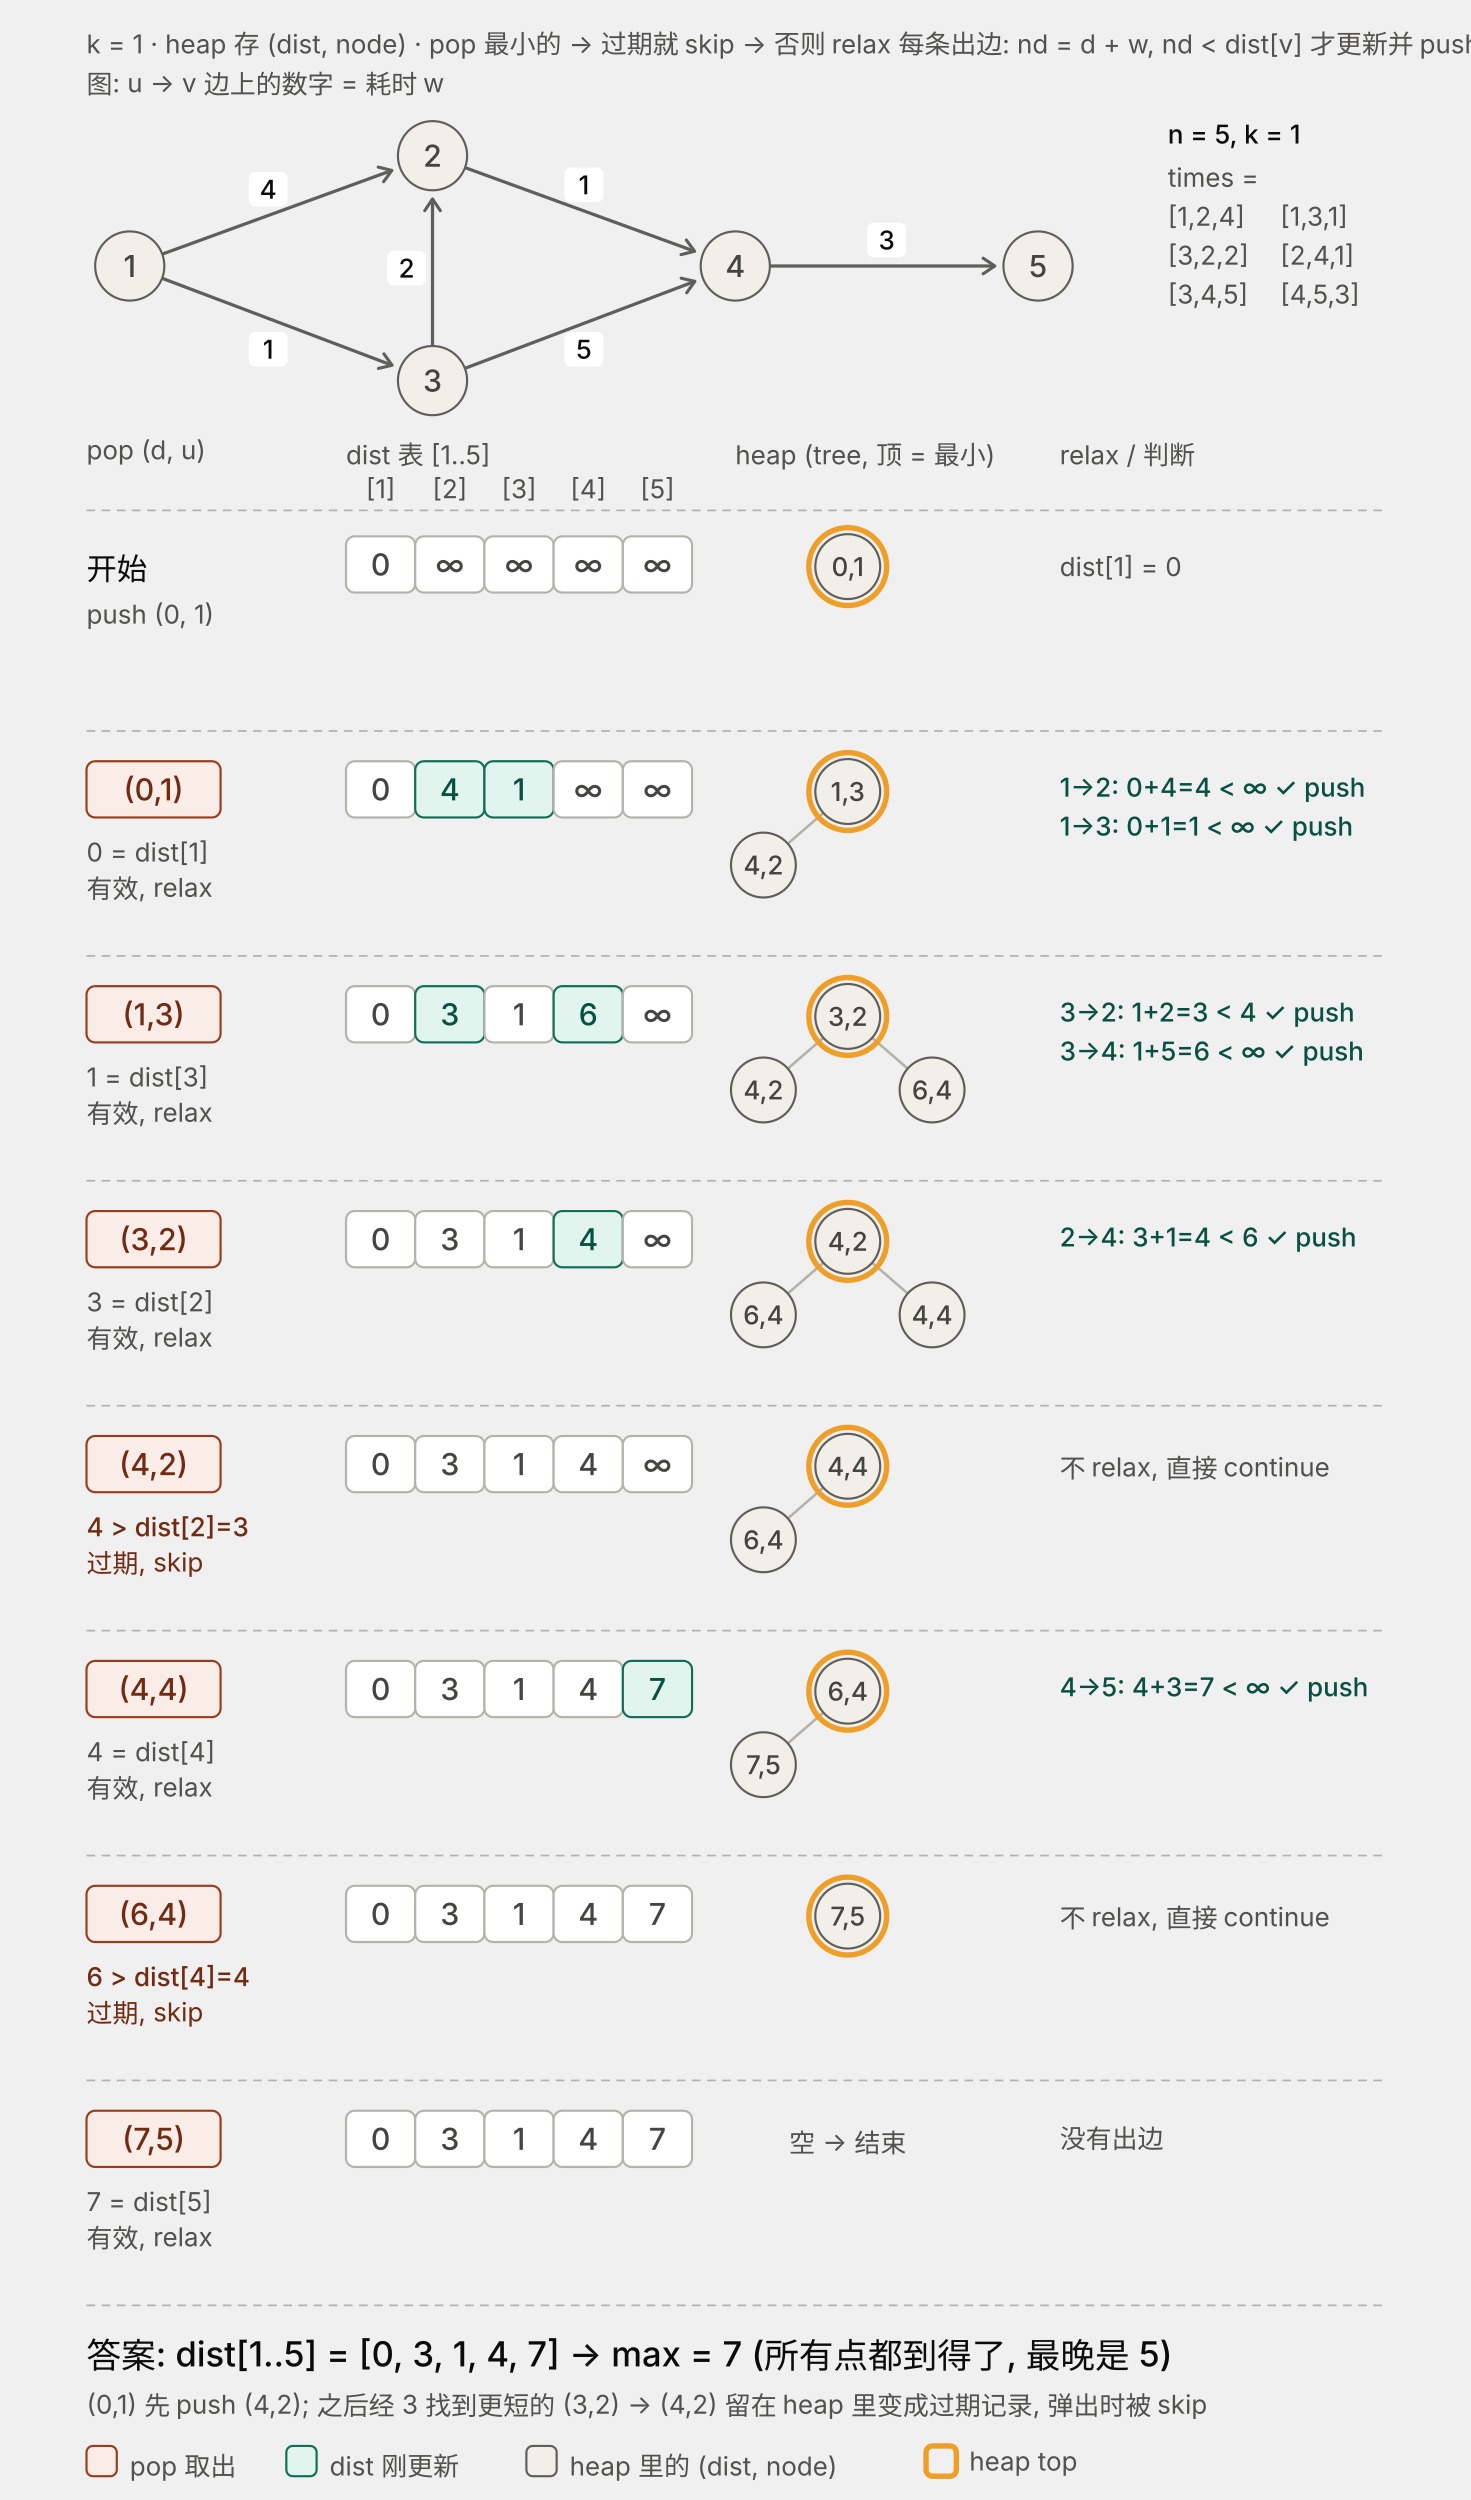
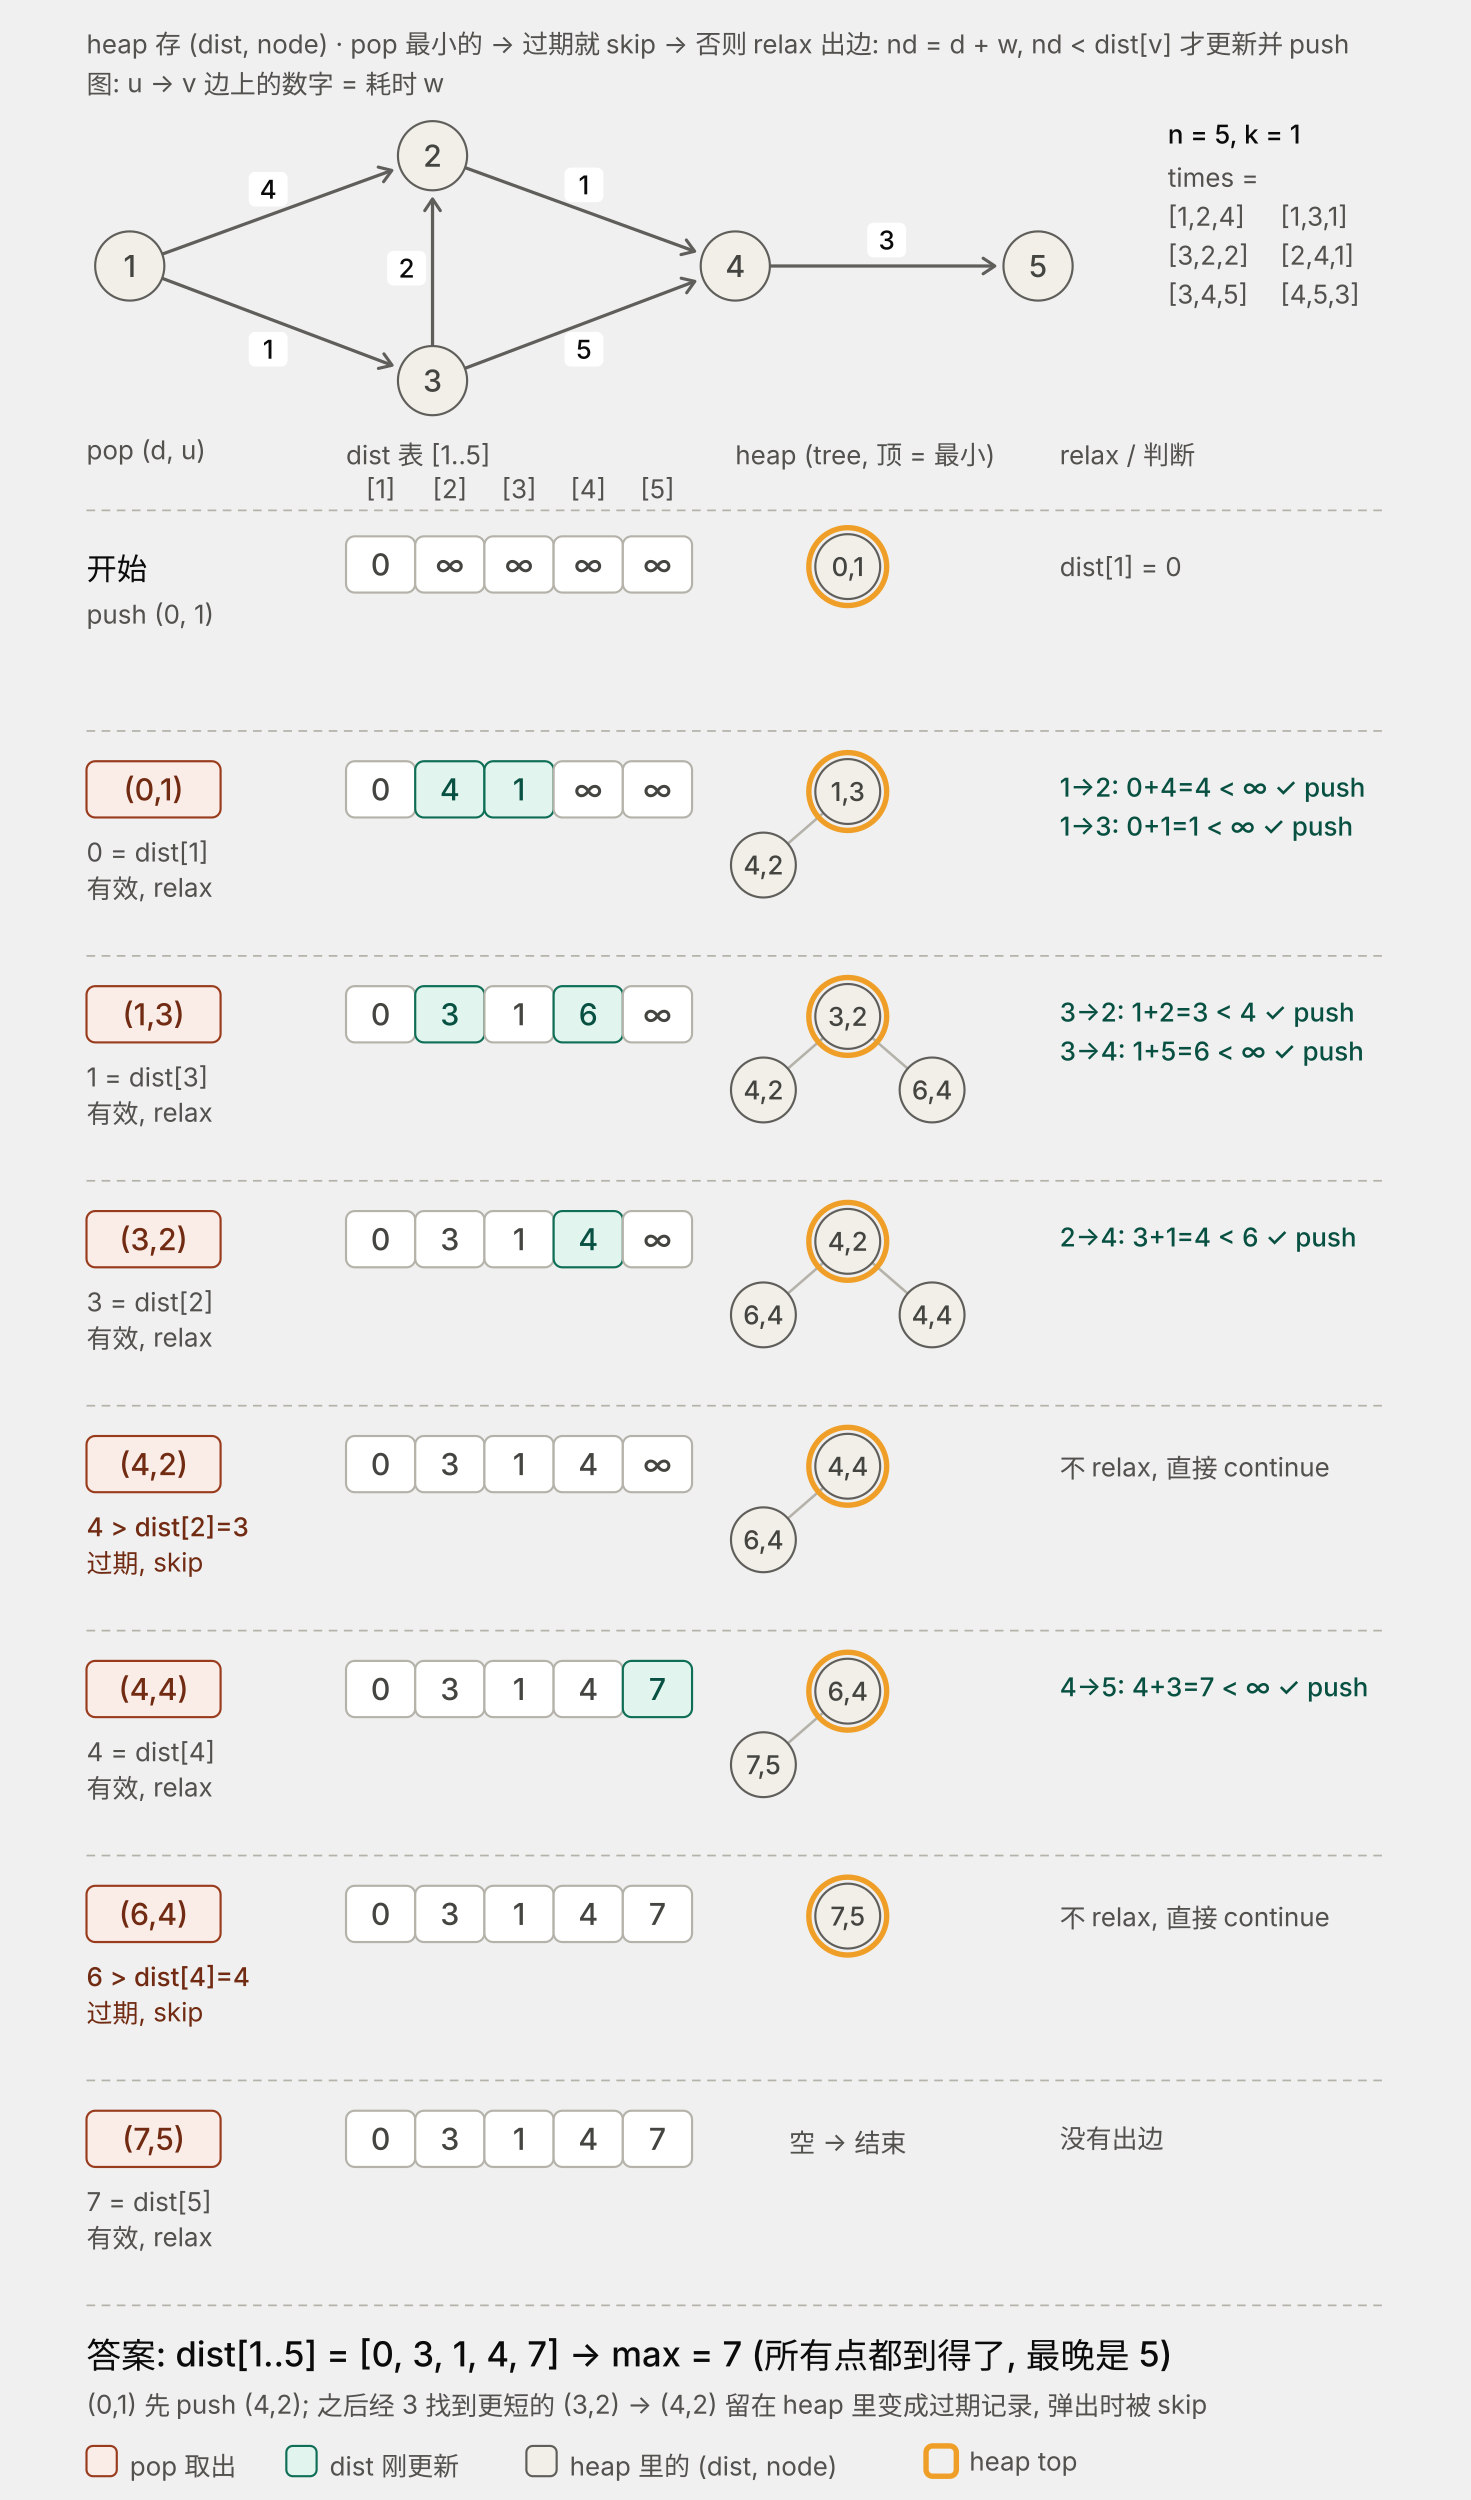
<svg xmlns="http://www.w3.org/2000/svg" width="100%" viewBox="0 0 680 1156" role="img" font-family="ui-sans-serif, system-ui, -apple-system, &quot;PingFang SC&quot;, sans-serif">
  <defs>
    <marker id="ar-gray" viewBox="0 0 10 10" refX="8" refY="5" markerWidth="6" markerHeight="6" orient="auto">
      <path d="M2 1L8 5L2 9" fill="none" stroke="#5F5E5A" stroke-width="1.6" stroke-linecap="round" stroke-linejoin="round" />
    </marker>
    <marker id="ar-red" viewBox="0 0 10 10" refX="8" refY="5" markerWidth="6" markerHeight="6" orient="auto">
      <path d="M2 1L8 5L2 9" fill="none" stroke="#D85A30" stroke-width="1.6" stroke-linecap="round" stroke-linejoin="round" />
    </marker>
    <marker id="ar-green" viewBox="0 0 10 10" refX="8" refY="5" markerWidth="6" markerHeight="6" orient="auto">
      <path d="M2 1L8 5L2 9" fill="none" stroke="#0F6E56" stroke-width="1.6" stroke-linecap="round" stroke-linejoin="round" />
    </marker>
  </defs>
-   <text x="40" y="18" font-size="12" font-weight="400" fill="#52514E" text-anchor="start" dominant-baseline="central">k = 1 · heap 存 (dist, node) · pop 最小的 → 过期就 skip → 否则 relax 每条出边: nd = d + w, nd &lt; dist[v] 才更新并 push</text>
+   <text x="40" y="18" font-size="12" font-weight="400" fill="#52514E" text-anchor="start" dominant-baseline="central">heap 存 (dist, node) · pop 最小的 → 过期就 skip → 否则 relax 出边: nd = d + w, nd &lt; dist[v] 才更新并 push</text>
  <text x="40" y="38" font-size="12" font-weight="400" fill="#52514E" text-anchor="start" dominant-baseline="central">图: u → v 边上的数字 = 耗时 w</text>
  <line x1="75.0" y1="117.5" x2="181.2" y2="78.8" stroke="#5F5E5A" stroke-width="1.5" marker-end="url(#ar-gray)" />
  <line x1="75.0" y1="128.7" x2="181.3" y2="168.9" stroke="#5F5E5A" stroke-width="1.5" marker-end="url(#ar-gray)" />
  <line x1="200.0" y1="160.0" x2="200.0" y2="92.0" stroke="#5F5E5A" stroke-width="1.5" marker-end="url(#ar-gray)" />
  <line x1="215.0" y1="77.5" x2="321.2" y2="116.2" stroke="#5F5E5A" stroke-width="1.5" marker-end="url(#ar-gray)" />
  <line x1="215.0" y1="170.3" x2="321.3" y2="130.1" stroke="#5F5E5A" stroke-width="1.5" marker-end="url(#ar-gray)" />
  <line x1="356.0" y1="123.0" x2="460.0" y2="123.0" stroke="#5F5E5A" stroke-width="1.5" marker-end="url(#ar-gray)" />
  <rect x="115.0" y="79.5" width="18" height="16" rx="3" fill="#fff" />
  <text x="124.0" y="87.5" font-size="12" font-weight="500" fill="#0B0B0B" text-anchor="middle" dominant-baseline="central">4</text>
  <rect x="115.0" y="153.5" width="18" height="16" rx="3" fill="#fff" />
  <text x="124.0" y="161.5" font-size="12" font-weight="500" fill="#0B0B0B" text-anchor="middle" dominant-baseline="central">1</text>
  <rect x="179.0" y="116.0" width="18" height="16" rx="3" fill="#fff" />
  <text x="188.0" y="124.0" font-size="12" font-weight="500" fill="#0B0B0B" text-anchor="middle" dominant-baseline="central">2</text>
  <rect x="261.0" y="77.5" width="18" height="16" rx="3" fill="#fff" />
  <text x="270.0" y="85.5" font-size="12" font-weight="500" fill="#0B0B0B" text-anchor="middle" dominant-baseline="central">1</text>
  <rect x="261.0" y="153.5" width="18" height="16" rx="3" fill="#fff" />
  <text x="270.0" y="161.5" font-size="12" font-weight="500" fill="#0B0B0B" text-anchor="middle" dominant-baseline="central">5</text>
  <rect x="401.0" y="103.0" width="18" height="16" rx="3" fill="#fff" />
  <text x="410.0" y="111.0" font-size="12" font-weight="500" fill="#0B0B0B" text-anchor="middle" dominant-baseline="central">3</text>
  <circle cx="60" cy="123" r="16" fill="#F1EFE8" stroke="#5F5E5A" stroke-width="1" />
  <text x="60" y="123" font-size="14" font-weight="500" fill="#444441" text-anchor="middle" dominant-baseline="central">1</text>
  <circle cx="200" cy="72" r="16" fill="#F1EFE8" stroke="#5F5E5A" stroke-width="1" />
  <text x="200" y="72" font-size="14" font-weight="500" fill="#444441" text-anchor="middle" dominant-baseline="central">2</text>
  <circle cx="200" cy="176" r="16" fill="#F1EFE8" stroke="#5F5E5A" stroke-width="1" />
  <text x="200" y="176" font-size="14" font-weight="500" fill="#444441" text-anchor="middle" dominant-baseline="central">3</text>
  <circle cx="340" cy="123" r="16" fill="#F1EFE8" stroke="#5F5E5A" stroke-width="1" />
  <text x="340" y="123" font-size="14" font-weight="500" fill="#444441" text-anchor="middle" dominant-baseline="central">4</text>
  <circle cx="480" cy="123" r="16" fill="#F1EFE8" stroke="#5F5E5A" stroke-width="1" />
  <text x="480" y="123" font-size="14" font-weight="500" fill="#444441" text-anchor="middle" dominant-baseline="central">5</text>
  <text x="540" y="62" font-size="12" font-weight="500" fill="#0B0B0B" text-anchor="start" dominant-baseline="central">n = 5, k = 1</text>
  <text x="540" y="82" font-size="12" font-weight="400" fill="#52514E" text-anchor="start" dominant-baseline="central">times =</text>
  <text x="540" y="100" font-size="12" font-weight="400" fill="#52514E" text-anchor="start" dominant-baseline="central">[1,2,4]</text>
  <text x="592" y="100" font-size="12" font-weight="400" fill="#52514E" text-anchor="start" dominant-baseline="central">[1,3,1]</text>
  <text x="540" y="118" font-size="12" font-weight="400" fill="#52514E" text-anchor="start" dominant-baseline="central">[3,2,2]</text>
  <text x="592" y="118" font-size="12" font-weight="400" fill="#52514E" text-anchor="start" dominant-baseline="central">[2,4,1]</text>
  <text x="540" y="136" font-size="12" font-weight="400" fill="#52514E" text-anchor="start" dominant-baseline="central">[3,4,5]</text>
  <text x="592" y="136" font-size="12" font-weight="400" fill="#52514E" text-anchor="start" dominant-baseline="central">[4,5,3]</text>
  <text x="40" y="208" font-size="12" font-weight="400" fill="#52514E" text-anchor="start" dominant-baseline="central">pop (d, u)</text>
  <text x="160" y="208" font-size="12" font-weight="400" fill="#52514E" text-anchor="start" dominant-baseline="central">dist 表 [1..5]</text>
  <text x="340" y="208" font-size="12" font-weight="400" fill="#52514E" text-anchor="start" dominant-baseline="central">heap (tree, 顶 = 最小)</text>
  <text x="490" y="208" font-size="12" font-weight="400" fill="#52514E" text-anchor="start" dominant-baseline="central">relax / 判断</text>
  <text x="176" y="226" font-size="12" font-weight="400" fill="#52514E" text-anchor="middle" dominant-baseline="central">[1]</text>
  <text x="208" y="226" font-size="12" font-weight="400" fill="#52514E" text-anchor="middle" dominant-baseline="central">[2]</text>
  <text x="240" y="226" font-size="12" font-weight="400" fill="#52514E" text-anchor="middle" dominant-baseline="central">[3]</text>
  <text x="272" y="226" font-size="12" font-weight="400" fill="#52514E" text-anchor="middle" dominant-baseline="central">[4]</text>
  <text x="304" y="226" font-size="12" font-weight="400" fill="#52514E" text-anchor="middle" dominant-baseline="central">[5]</text>
  <line x1="40" y1="236" x2="640" y2="236" stroke="#B4B2A9" stroke-width="0.8" stroke-dasharray="4 3" />
  <text x="40" y="262" font-size="14" font-weight="500" fill="#0B0B0B" text-anchor="start" dominant-baseline="central">开始</text>
  <text x="40" y="284" font-size="12" font-weight="400" fill="#52514E" text-anchor="start" dominant-baseline="central">push (0, 1)</text>
  <rect x="160" y="248" width="32" height="26" rx="4" fill="#FFFFFF" stroke="#B4B2A9" stroke-width="1" />
  <text x="176.0" y="261.0" font-size="14" font-weight="500" fill="#444441" text-anchor="middle" dominant-baseline="central">0</text>
  <rect x="192" y="248" width="32" height="26" rx="4" fill="#FFFFFF" stroke="#B4B2A9" stroke-width="1" />
  <text x="208.0" y="261.0" font-size="14" font-weight="500" fill="#444441" text-anchor="middle" dominant-baseline="central">∞</text>
  <rect x="224" y="248" width="32" height="26" rx="4" fill="#FFFFFF" stroke="#B4B2A9" stroke-width="1" />
  <text x="240.0" y="261.0" font-size="14" font-weight="500" fill="#444441" text-anchor="middle" dominant-baseline="central">∞</text>
  <rect x="256" y="248" width="32" height="26" rx="4" fill="#FFFFFF" stroke="#B4B2A9" stroke-width="1" />
  <text x="272.0" y="261.0" font-size="14" font-weight="500" fill="#444441" text-anchor="middle" dominant-baseline="central">∞</text>
  <rect x="288" y="248" width="32" height="26" rx="4" fill="#FFFFFF" stroke="#B4B2A9" stroke-width="1" />
  <text x="304.0" y="261.0" font-size="14" font-weight="500" fill="#444441" text-anchor="middle" dominant-baseline="central">∞</text>
  <circle cx="392.0" cy="262" r="15" fill="#F1EFE8" stroke="#5F5E5A" stroke-width="1" />
  <text x="392.0" y="262" font-size="12" font-weight="500" fill="#444441" text-anchor="middle" dominant-baseline="central">0,1</text>
  <circle cx="392.0" cy="262" r="18" fill="none" stroke="#EF9F27" stroke-width="2.5" />
  <text x="490" y="262" font-size="12" font-weight="400" fill="#52514E" text-anchor="start" dominant-baseline="central">dist[1] = 0</text>
  <line x1="40" y1="338" x2="640" y2="338" stroke="#B4B2A9" stroke-width="0.8" stroke-dasharray="4 3" />
  <rect x="40" y="352" width="62" height="26" rx="4" fill="#FAECE7" stroke="#993C1D" stroke-width="1" />
  <text x="71.0" y="365.0" font-size="14" font-weight="500" fill="#712B13" text-anchor="middle" dominant-baseline="central">(0,1)</text>
  <text x="40" y="394" font-size="12" font-weight="400" fill="#52514E" text-anchor="start" dominant-baseline="central">0 = dist[1]</text>
  <text x="40" y="410" font-size="12" font-weight="400" fill="#52514E" text-anchor="start" dominant-baseline="central">有效, relax</text>
  <rect x="160" y="352" width="32" height="26" rx="4" fill="#FFFFFF" stroke="#B4B2A9" stroke-width="1" />
  <text x="176.0" y="365.0" font-size="14" font-weight="500" fill="#444441" text-anchor="middle" dominant-baseline="central">0</text>
  <rect x="192" y="352" width="32" height="26" rx="4" fill="#E1F5EE" stroke="#0F6E56" stroke-width="1" />
  <text x="208.0" y="365.0" font-size="14" font-weight="500" fill="#085041" text-anchor="middle" dominant-baseline="central">4</text>
  <rect x="224" y="352" width="32" height="26" rx="4" fill="#E1F5EE" stroke="#0F6E56" stroke-width="1" />
  <text x="240.0" y="365.0" font-size="14" font-weight="500" fill="#085041" text-anchor="middle" dominant-baseline="central">1</text>
  <rect x="256" y="352" width="32" height="26" rx="4" fill="#FFFFFF" stroke="#B4B2A9" stroke-width="1" />
  <text x="272.0" y="365.0" font-size="14" font-weight="500" fill="#444441" text-anchor="middle" dominant-baseline="central">∞</text>
  <rect x="288" y="352" width="32" height="26" rx="4" fill="#FFFFFF" stroke="#B4B2A9" stroke-width="1" />
  <text x="304.0" y="365.0" font-size="14" font-weight="500" fill="#444441" text-anchor="middle" dominant-baseline="central">∞</text>
  <line x1="380.7" y1="375.9" x2="364.3" y2="390.1" stroke="#B4B2A9" stroke-width="1.2" />
  <circle cx="392.0" cy="366" r="15" fill="#F1EFE8" stroke="#5F5E5A" stroke-width="1" />
  <text x="392.0" y="366" font-size="12" font-weight="500" fill="#444441" text-anchor="middle" dominant-baseline="central">1,3</text>
  <circle cx="392.0" cy="366" r="18" fill="none" stroke="#EF9F27" stroke-width="2.5" />
  <circle cx="353.0" cy="400" r="15" fill="#F1EFE8" stroke="#5F5E5A" stroke-width="1" />
  <text x="353.0" y="400" font-size="12" font-weight="500" fill="#444441" text-anchor="middle" dominant-baseline="central">4,2</text>
  <text x="490" y="364" font-size="12" font-weight="500" fill="#085041" text-anchor="start" dominant-baseline="central">1→2: 0+4=4 &lt; ∞ ✓ push</text>
  <text x="490" y="382" font-size="12" font-weight="500" fill="#085041" text-anchor="start" dominant-baseline="central">1→3: 0+1=1 &lt; ∞ ✓ push</text>
  <line x1="40" y1="442" x2="640" y2="442" stroke="#B4B2A9" stroke-width="0.8" stroke-dasharray="4 3" />
  <rect x="40" y="456" width="62" height="26" rx="4" fill="#FAECE7" stroke="#993C1D" stroke-width="1" />
  <text x="71.0" y="469.0" font-size="14" font-weight="500" fill="#712B13" text-anchor="middle" dominant-baseline="central">(1,3)</text>
  <text x="40" y="498" font-size="12" font-weight="400" fill="#52514E" text-anchor="start" dominant-baseline="central">1 = dist[3]</text>
  <text x="40" y="514" font-size="12" font-weight="400" fill="#52514E" text-anchor="start" dominant-baseline="central">有效, relax</text>
  <rect x="160" y="456" width="32" height="26" rx="4" fill="#FFFFFF" stroke="#B4B2A9" stroke-width="1" />
  <text x="176.0" y="469.0" font-size="14" font-weight="500" fill="#444441" text-anchor="middle" dominant-baseline="central">0</text>
  <rect x="192" y="456" width="32" height="26" rx="4" fill="#E1F5EE" stroke="#0F6E56" stroke-width="1" />
  <text x="208.0" y="469.0" font-size="14" font-weight="500" fill="#085041" text-anchor="middle" dominant-baseline="central">3</text>
  <rect x="224" y="456" width="32" height="26" rx="4" fill="#FFFFFF" stroke="#B4B2A9" stroke-width="1" />
  <text x="240.0" y="469.0" font-size="14" font-weight="500" fill="#444441" text-anchor="middle" dominant-baseline="central">1</text>
  <rect x="256" y="456" width="32" height="26" rx="4" fill="#E1F5EE" stroke="#0F6E56" stroke-width="1" />
  <text x="272.0" y="469.0" font-size="14" font-weight="500" fill="#085041" text-anchor="middle" dominant-baseline="central">6</text>
  <rect x="288" y="456" width="32" height="26" rx="4" fill="#FFFFFF" stroke="#B4B2A9" stroke-width="1" />
  <text x="304.0" y="469.0" font-size="14" font-weight="500" fill="#444441" text-anchor="middle" dominant-baseline="central">∞</text>
  <line x1="380.7" y1="479.9" x2="364.3" y2="494.1" stroke="#B4B2A9" stroke-width="1.2" />
  <line x1="403.3" y1="479.9" x2="419.7" y2="494.1" stroke="#B4B2A9" stroke-width="1.2" />
  <circle cx="392.0" cy="470" r="15" fill="#F1EFE8" stroke="#5F5E5A" stroke-width="1" />
  <text x="392.0" y="470" font-size="12" font-weight="500" fill="#444441" text-anchor="middle" dominant-baseline="central">3,2</text>
  <circle cx="392.0" cy="470" r="18" fill="none" stroke="#EF9F27" stroke-width="2.5" />
  <circle cx="353.0" cy="504" r="15" fill="#F1EFE8" stroke="#5F5E5A" stroke-width="1" />
  <text x="353.0" y="504" font-size="12" font-weight="500" fill="#444441" text-anchor="middle" dominant-baseline="central">4,2</text>
  <circle cx="431.0" cy="504" r="15" fill="#F1EFE8" stroke="#5F5E5A" stroke-width="1" />
  <text x="431.0" y="504" font-size="12" font-weight="500" fill="#444441" text-anchor="middle" dominant-baseline="central">6,4</text>
  <text x="490" y="468" font-size="12" font-weight="500" fill="#085041" text-anchor="start" dominant-baseline="central">3→2: 1+2=3 &lt; 4 ✓ push</text>
  <text x="490" y="486" font-size="12" font-weight="500" fill="#085041" text-anchor="start" dominant-baseline="central">3→4: 1+5=6 &lt; ∞ ✓ push</text>
  <line x1="40" y1="546" x2="640" y2="546" stroke="#B4B2A9" stroke-width="0.8" stroke-dasharray="4 3" />
  <rect x="40" y="560" width="62" height="26" rx="4" fill="#FAECE7" stroke="#993C1D" stroke-width="1" />
  <text x="71.0" y="573.0" font-size="14" font-weight="500" fill="#712B13" text-anchor="middle" dominant-baseline="central">(3,2)</text>
  <text x="40" y="602" font-size="12" font-weight="400" fill="#52514E" text-anchor="start" dominant-baseline="central">3 = dist[2]</text>
  <text x="40" y="618" font-size="12" font-weight="400" fill="#52514E" text-anchor="start" dominant-baseline="central">有效, relax</text>
  <rect x="160" y="560" width="32" height="26" rx="4" fill="#FFFFFF" stroke="#B4B2A9" stroke-width="1" />
  <text x="176.0" y="573.0" font-size="14" font-weight="500" fill="#444441" text-anchor="middle" dominant-baseline="central">0</text>
  <rect x="192" y="560" width="32" height="26" rx="4" fill="#FFFFFF" stroke="#B4B2A9" stroke-width="1" />
  <text x="208.0" y="573.0" font-size="14" font-weight="500" fill="#444441" text-anchor="middle" dominant-baseline="central">3</text>
  <rect x="224" y="560" width="32" height="26" rx="4" fill="#FFFFFF" stroke="#B4B2A9" stroke-width="1" />
  <text x="240.0" y="573.0" font-size="14" font-weight="500" fill="#444441" text-anchor="middle" dominant-baseline="central">1</text>
  <rect x="256" y="560" width="32" height="26" rx="4" fill="#E1F5EE" stroke="#0F6E56" stroke-width="1" />
  <text x="272.0" y="573.0" font-size="14" font-weight="500" fill="#085041" text-anchor="middle" dominant-baseline="central">4</text>
  <rect x="288" y="560" width="32" height="26" rx="4" fill="#FFFFFF" stroke="#B4B2A9" stroke-width="1" />
  <text x="304.0" y="573.0" font-size="14" font-weight="500" fill="#444441" text-anchor="middle" dominant-baseline="central">∞</text>
  <line x1="380.7" y1="583.9" x2="364.3" y2="598.1" stroke="#B4B2A9" stroke-width="1.2" />
  <line x1="403.3" y1="583.9" x2="419.7" y2="598.1" stroke="#B4B2A9" stroke-width="1.2" />
  <circle cx="392.0" cy="574" r="15" fill="#F1EFE8" stroke="#5F5E5A" stroke-width="1" />
  <text x="392.0" y="574" font-size="12" font-weight="500" fill="#444441" text-anchor="middle" dominant-baseline="central">4,2</text>
  <circle cx="392.0" cy="574" r="18" fill="none" stroke="#EF9F27" stroke-width="2.5" />
  <circle cx="353.0" cy="608" r="15" fill="#F1EFE8" stroke="#5F5E5A" stroke-width="1" />
  <text x="353.0" y="608" font-size="12" font-weight="500" fill="#444441" text-anchor="middle" dominant-baseline="central">6,4</text>
  <circle cx="431.0" cy="608" r="15" fill="#F1EFE8" stroke="#5F5E5A" stroke-width="1" />
  <text x="431.0" y="608" font-size="12" font-weight="500" fill="#444441" text-anchor="middle" dominant-baseline="central">4,4</text>
  <text x="490" y="572" font-size="12" font-weight="500" fill="#085041" text-anchor="start" dominant-baseline="central">2→4: 3+1=4 &lt; 6 ✓ push</text>
  <line x1="40" y1="650" x2="640" y2="650" stroke="#B4B2A9" stroke-width="0.8" stroke-dasharray="4 3" />
  <rect x="40" y="664" width="62" height="26" rx="4" fill="#FAECE7" stroke="#993C1D" stroke-width="1" />
  <text x="71.0" y="677.0" font-size="14" font-weight="500" fill="#712B13" text-anchor="middle" dominant-baseline="central">(4,2)</text>
  <text x="40" y="706" font-size="12" font-weight="500" fill="#712B13" text-anchor="start" dominant-baseline="central">4 &gt; dist[2]=3</text>
  <text x="40" y="722" font-size="12" font-weight="400" fill="#712B13" text-anchor="start" dominant-baseline="central">过期, skip</text>
  <rect x="160" y="664" width="32" height="26" rx="4" fill="#FFFFFF" stroke="#B4B2A9" stroke-width="1" />
  <text x="176.0" y="677.0" font-size="14" font-weight="500" fill="#444441" text-anchor="middle" dominant-baseline="central">0</text>
  <rect x="192" y="664" width="32" height="26" rx="4" fill="#FFFFFF" stroke="#B4B2A9" stroke-width="1" />
  <text x="208.0" y="677.0" font-size="14" font-weight="500" fill="#444441" text-anchor="middle" dominant-baseline="central">3</text>
  <rect x="224" y="664" width="32" height="26" rx="4" fill="#FFFFFF" stroke="#B4B2A9" stroke-width="1" />
  <text x="240.0" y="677.0" font-size="14" font-weight="500" fill="#444441" text-anchor="middle" dominant-baseline="central">1</text>
  <rect x="256" y="664" width="32" height="26" rx="4" fill="#FFFFFF" stroke="#B4B2A9" stroke-width="1" />
  <text x="272.0" y="677.0" font-size="14" font-weight="500" fill="#444441" text-anchor="middle" dominant-baseline="central">4</text>
  <rect x="288" y="664" width="32" height="26" rx="4" fill="#FFFFFF" stroke="#B4B2A9" stroke-width="1" />
  <text x="304.0" y="677.0" font-size="14" font-weight="500" fill="#444441" text-anchor="middle" dominant-baseline="central">∞</text>
  <line x1="380.7" y1="687.9" x2="364.3" y2="702.1" stroke="#B4B2A9" stroke-width="1.2" />
  <circle cx="392.0" cy="678" r="15" fill="#F1EFE8" stroke="#5F5E5A" stroke-width="1" />
  <text x="392.0" y="678" font-size="12" font-weight="500" fill="#444441" text-anchor="middle" dominant-baseline="central">4,4</text>
  <circle cx="392.0" cy="678" r="18" fill="none" stroke="#EF9F27" stroke-width="2.5" />
  <circle cx="353.0" cy="712" r="15" fill="#F1EFE8" stroke="#5F5E5A" stroke-width="1" />
  <text x="353.0" y="712" font-size="12" font-weight="500" fill="#444441" text-anchor="middle" dominant-baseline="central">6,4</text>
  <text x="490" y="678" font-size="12" font-weight="400" fill="#52514E" text-anchor="start" dominant-baseline="central">不 relax, 直接 continue</text>
  <line x1="40" y1="754" x2="640" y2="754" stroke="#B4B2A9" stroke-width="0.8" stroke-dasharray="4 3" />
  <rect x="40" y="768" width="62" height="26" rx="4" fill="#FAECE7" stroke="#993C1D" stroke-width="1" />
  <text x="71.0" y="781.0" font-size="14" font-weight="500" fill="#712B13" text-anchor="middle" dominant-baseline="central">(4,4)</text>
  <text x="40" y="810" font-size="12" font-weight="400" fill="#52514E" text-anchor="start" dominant-baseline="central">4 = dist[4]</text>
  <text x="40" y="826" font-size="12" font-weight="400" fill="#52514E" text-anchor="start" dominant-baseline="central">有效, relax</text>
  <rect x="160" y="768" width="32" height="26" rx="4" fill="#FFFFFF" stroke="#B4B2A9" stroke-width="1" />
  <text x="176.0" y="781.0" font-size="14" font-weight="500" fill="#444441" text-anchor="middle" dominant-baseline="central">0</text>
  <rect x="192" y="768" width="32" height="26" rx="4" fill="#FFFFFF" stroke="#B4B2A9" stroke-width="1" />
  <text x="208.0" y="781.0" font-size="14" font-weight="500" fill="#444441" text-anchor="middle" dominant-baseline="central">3</text>
  <rect x="224" y="768" width="32" height="26" rx="4" fill="#FFFFFF" stroke="#B4B2A9" stroke-width="1" />
  <text x="240.0" y="781.0" font-size="14" font-weight="500" fill="#444441" text-anchor="middle" dominant-baseline="central">1</text>
  <rect x="256" y="768" width="32" height="26" rx="4" fill="#FFFFFF" stroke="#B4B2A9" stroke-width="1" />
  <text x="272.0" y="781.0" font-size="14" font-weight="500" fill="#444441" text-anchor="middle" dominant-baseline="central">4</text>
  <rect x="288" y="768" width="32" height="26" rx="4" fill="#E1F5EE" stroke="#0F6E56" stroke-width="1" />
  <text x="304.0" y="781.0" font-size="14" font-weight="500" fill="#085041" text-anchor="middle" dominant-baseline="central">7</text>
  <line x1="380.7" y1="791.9" x2="364.3" y2="806.1" stroke="#B4B2A9" stroke-width="1.2" />
  <circle cx="392.0" cy="782" r="15" fill="#F1EFE8" stroke="#5F5E5A" stroke-width="1" />
  <text x="392.0" y="782" font-size="12" font-weight="500" fill="#444441" text-anchor="middle" dominant-baseline="central">6,4</text>
  <circle cx="392.0" cy="782" r="18" fill="none" stroke="#EF9F27" stroke-width="2.5" />
  <circle cx="353.0" cy="816" r="15" fill="#F1EFE8" stroke="#5F5E5A" stroke-width="1" />
  <text x="353.0" y="816" font-size="12" font-weight="500" fill="#444441" text-anchor="middle" dominant-baseline="central">7,5</text>
  <text x="490" y="780" font-size="12" font-weight="500" fill="#085041" text-anchor="start" dominant-baseline="central">4→5: 4+3=7 &lt; ∞ ✓ push</text>
  <line x1="40" y1="858" x2="640" y2="858" stroke="#B4B2A9" stroke-width="0.8" stroke-dasharray="4 3" />
  <rect x="40" y="872" width="62" height="26" rx="4" fill="#FAECE7" stroke="#993C1D" stroke-width="1" />
  <text x="71.0" y="885.0" font-size="14" font-weight="500" fill="#712B13" text-anchor="middle" dominant-baseline="central">(6,4)</text>
  <text x="40" y="914" font-size="12" font-weight="500" fill="#712B13" text-anchor="start" dominant-baseline="central">6 &gt; dist[4]=4</text>
  <text x="40" y="930" font-size="12" font-weight="400" fill="#712B13" text-anchor="start" dominant-baseline="central">过期, skip</text>
  <rect x="160" y="872" width="32" height="26" rx="4" fill="#FFFFFF" stroke="#B4B2A9" stroke-width="1" />
  <text x="176.0" y="885.0" font-size="14" font-weight="500" fill="#444441" text-anchor="middle" dominant-baseline="central">0</text>
  <rect x="192" y="872" width="32" height="26" rx="4" fill="#FFFFFF" stroke="#B4B2A9" stroke-width="1" />
  <text x="208.0" y="885.0" font-size="14" font-weight="500" fill="#444441" text-anchor="middle" dominant-baseline="central">3</text>
  <rect x="224" y="872" width="32" height="26" rx="4" fill="#FFFFFF" stroke="#B4B2A9" stroke-width="1" />
  <text x="240.0" y="885.0" font-size="14" font-weight="500" fill="#444441" text-anchor="middle" dominant-baseline="central">1</text>
  <rect x="256" y="872" width="32" height="26" rx="4" fill="#FFFFFF" stroke="#B4B2A9" stroke-width="1" />
  <text x="272.0" y="885.0" font-size="14" font-weight="500" fill="#444441" text-anchor="middle" dominant-baseline="central">4</text>
  <rect x="288" y="872" width="32" height="26" rx="4" fill="#FFFFFF" stroke="#B4B2A9" stroke-width="1" />
  <text x="304.0" y="885.0" font-size="14" font-weight="500" fill="#444441" text-anchor="middle" dominant-baseline="central">7</text>
  <circle cx="392.0" cy="886" r="15" fill="#F1EFE8" stroke="#5F5E5A" stroke-width="1" />
  <text x="392.0" y="886" font-size="12" font-weight="500" fill="#444441" text-anchor="middle" dominant-baseline="central">7,5</text>
  <circle cx="392.0" cy="886" r="18" fill="none" stroke="#EF9F27" stroke-width="2.5" />
  <text x="490" y="886" font-size="12" font-weight="400" fill="#52514E" text-anchor="start" dominant-baseline="central">不 relax, 直接 continue</text>
  <line x1="40" y1="962" x2="640" y2="962" stroke="#B4B2A9" stroke-width="0.8" stroke-dasharray="4 3" />
  <rect x="40" y="976" width="62" height="26" rx="4" fill="#FAECE7" stroke="#993C1D" stroke-width="1" />
  <text x="71.0" y="989.0" font-size="14" font-weight="500" fill="#712B13" text-anchor="middle" dominant-baseline="central">(7,5)</text>
  <text x="40" y="1018" font-size="12" font-weight="400" fill="#52514E" text-anchor="start" dominant-baseline="central">7 = dist[5]</text>
  <text x="40" y="1034" font-size="12" font-weight="400" fill="#52514E" text-anchor="start" dominant-baseline="central">有效, relax</text>
  <rect x="160" y="976" width="32" height="26" rx="4" fill="#FFFFFF" stroke="#B4B2A9" stroke-width="1" />
  <text x="176.0" y="989.0" font-size="14" font-weight="500" fill="#444441" text-anchor="middle" dominant-baseline="central">0</text>
  <rect x="192" y="976" width="32" height="26" rx="4" fill="#FFFFFF" stroke="#B4B2A9" stroke-width="1" />
  <text x="208.0" y="989.0" font-size="14" font-weight="500" fill="#444441" text-anchor="middle" dominant-baseline="central">3</text>
  <rect x="224" y="976" width="32" height="26" rx="4" fill="#FFFFFF" stroke="#B4B2A9" stroke-width="1" />
  <text x="240.0" y="989.0" font-size="14" font-weight="500" fill="#444441" text-anchor="middle" dominant-baseline="central">1</text>
  <rect x="256" y="976" width="32" height="26" rx="4" fill="#FFFFFF" stroke="#B4B2A9" stroke-width="1" />
  <text x="272.0" y="989.0" font-size="14" font-weight="500" fill="#444441" text-anchor="middle" dominant-baseline="central">4</text>
  <rect x="288" y="976" width="32" height="26" rx="4" fill="#FFFFFF" stroke="#B4B2A9" stroke-width="1" />
  <text x="304.0" y="989.0" font-size="14" font-weight="500" fill="#444441" text-anchor="middle" dominant-baseline="central">7</text>
  <text x="392" y="990" font-size="12" font-weight="400" fill="#52514E" text-anchor="middle" dominant-baseline="central">空 → 结束</text>
  <text x="490" y="988" font-size="12" font-weight="400" fill="#52514E" text-anchor="start" dominant-baseline="central">没有出边</text>
  <line x1="40" y1="1066" x2="640" y2="1066" stroke="#B4B2A9" stroke-width="0.8" stroke-dasharray="4 3" />
  <text x="40" y="1088" font-size="16" font-weight="500" fill="#0B0B0B" text-anchor="start" dominant-baseline="central">答案: dist[1..5] = [0, 3, 1, 4, 7] → max = 7 (所有点都到得了, 最晚是 5)</text>
  <text x="40" y="1110" font-size="12" font-weight="400" fill="#52514E" text-anchor="start" dominant-baseline="central">(0,1) 先 push (4,2); 之后经 3 找到更短的 (3,2) → (4,2) 留在 heap 里变成过期记录, 弹出时被 skip</text>
  <rect x="40" y="1131" width="14" height="14" rx="3" fill="#FAECE7" stroke="#993C1D" stroke-width="1" />
  <text x="60" y="1138" font-size="12" font-weight="400" fill="#52514E" text-anchor="start" dominant-baseline="central">pop 取出</text>
  <rect x="132.4" y="1131" width="14" height="14" rx="3" fill="#E1F5EE" stroke="#0F6E56" stroke-width="1" />
  <text x="152.4" y="1138" font-size="12" font-weight="400" fill="#52514E" text-anchor="start" dominant-baseline="central">dist 刚更新</text>
  <rect x="243.4" y="1131" width="14" height="14" rx="3" fill="#F1EFE8" stroke="#5F5E5A" stroke-width="1" />
  <text x="263.4" y="1138" font-size="12" font-weight="400" fill="#52514E" text-anchor="start" dominant-baseline="central">heap 里的 (dist, node)</text>
  <rect x="428.2" y="1131" width="14" height="14" rx="3" fill="none" stroke="#EF9F27" stroke-width="2.5" />
  <text x="448.2" y="1138" font-size="12" font-weight="400" fill="#52514E" text-anchor="start" dominant-baseline="central">heap top</text>
</svg>
